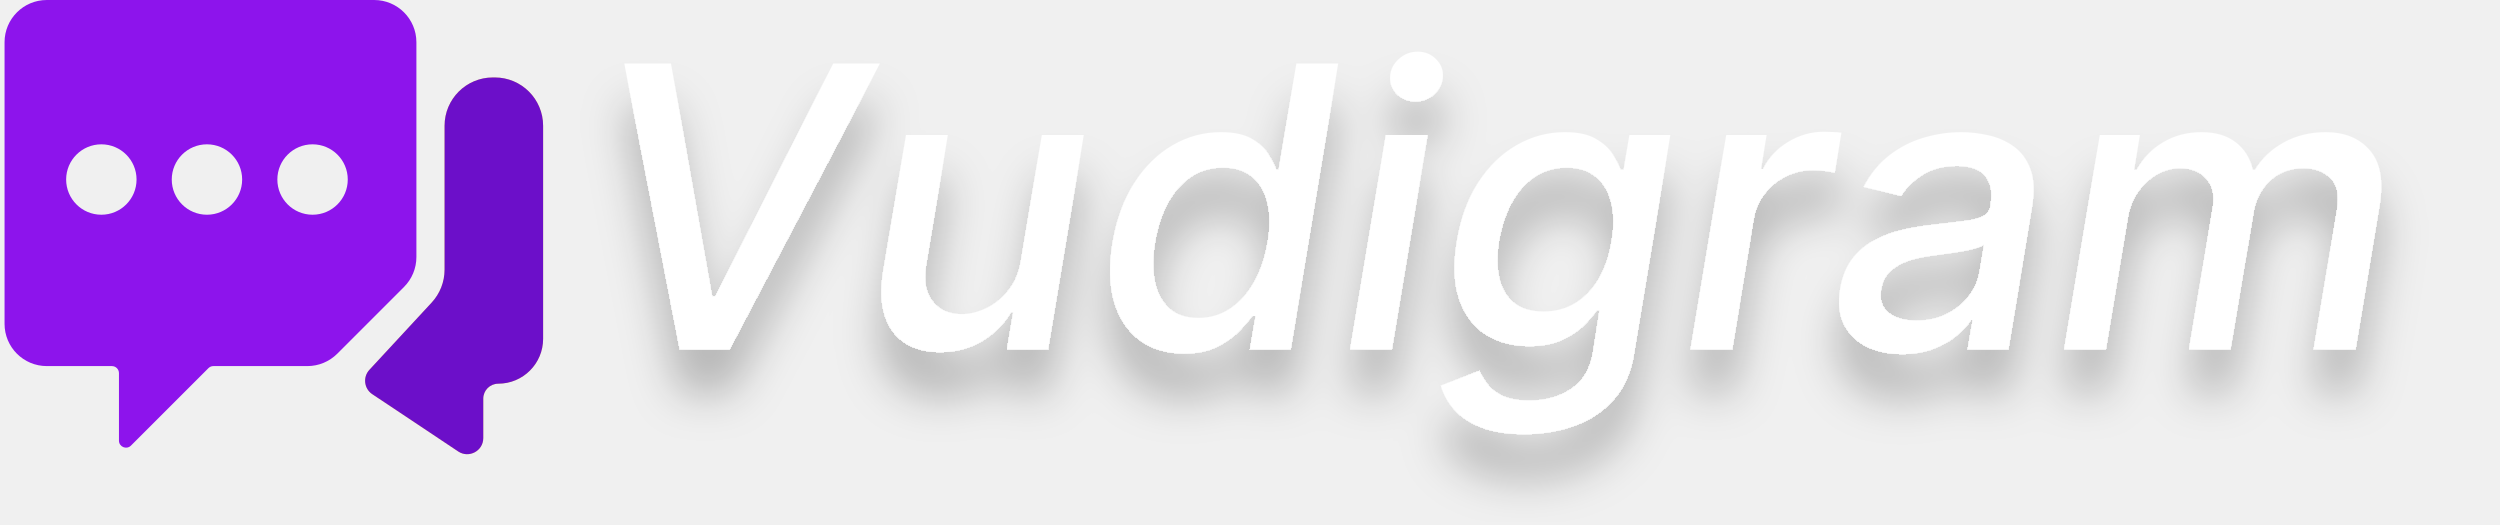
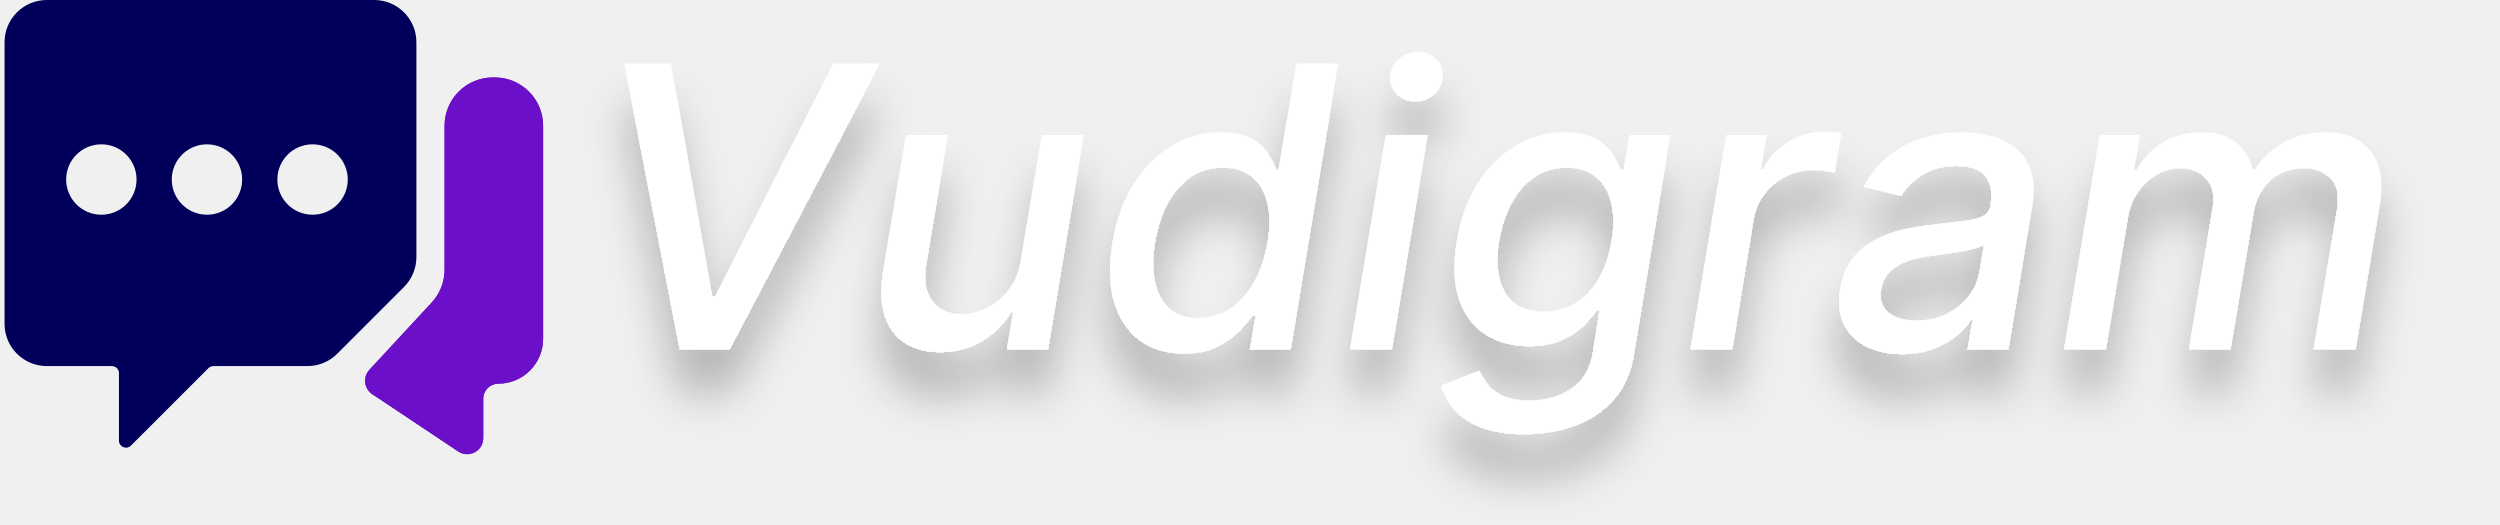
<svg xmlns="http://www.w3.org/2000/svg" width="229" height="48" viewBox="0 0 229 48" fill="none">
-   <path d="M49.75 31.035V11.522C49.75 9.076 47.767 7.094 45.322 7.094H45.15C42.704 7.094 40.722 9.076 40.722 11.522V24.705C40.722 25.82 40.3 26.895 39.543 27.713L33.837 33.876C33.22 34.542 33.345 35.603 34.101 36.107L41.974 41.355C42.954 42.009 44.268 41.305 44.268 40.127V36.516C44.268 35.76 44.882 35.146 45.639 35.146C47.909 35.146 49.75 33.306 49.75 31.035Z" fill="#FFDF6C" />
  <path d="M49.75 31.035V11.522C49.75 9.076 47.767 7.094 45.322 7.094H45.15C42.704 7.094 40.722 9.076 40.722 11.522V24.705C40.722 25.82 40.3 26.895 39.543 27.713L33.837 33.876C33.22 34.542 33.345 35.603 34.101 36.107L41.974 41.355C42.954 42.009 44.268 41.305 44.268 40.127V36.516C44.268 35.76 44.882 35.146 45.639 35.146C47.909 35.146 49.75 33.306 49.75 31.035Z" fill="#6C0FC9" />
-   <path fill-rule="evenodd" clip-rule="evenodd" d="M34.273 0C36.41 0 38.142 1.732 38.142 3.869V23.548C38.142 24.574 37.735 25.558 37.009 26.284L30.892 32.401C30.166 33.126 29.182 33.534 28.156 33.534H19.547C19.376 33.534 19.212 33.602 19.091 33.723L11.997 40.816C11.591 41.223 10.896 40.935 10.896 40.36V34.179C10.896 33.822 10.607 33.534 10.251 33.534H4.286C2.149 33.534 0.417 31.801 0.417 29.665V3.869C0.417 1.732 2.149 0 4.286 0H34.273ZM12.508 16.444C12.508 18.225 11.065 19.669 9.284 19.669C7.503 19.669 6.059 18.225 6.059 16.444C6.059 14.664 7.503 13.22 9.284 13.22C11.065 13.22 12.508 14.664 12.508 16.444ZM22.181 16.444C22.181 18.225 20.738 19.669 18.957 19.669C17.176 19.669 15.733 18.225 15.733 16.444C15.733 14.664 17.176 13.22 18.957 13.22C20.738 13.22 22.181 14.664 22.181 16.444ZM28.63 19.669C30.411 19.669 31.855 18.225 31.855 16.444C31.855 14.664 30.411 13.22 28.63 13.22C26.849 13.22 25.406 14.664 25.406 16.444C25.406 18.225 26.849 19.669 28.63 19.669Z" fill="#8D14EC" />
+   <path d="M49.75 31.035V11.522C49.75 9.076 47.767 7.094 45.322 7.094H45.15C42.704 7.094 40.722 9.076 40.722 11.522V24.705C40.722 25.82 40.3 26.895 39.543 27.713L33.837 33.876C33.22 34.542 33.345 35.603 34.101 36.107L41.974 41.355C42.954 42.009 44.268 41.305 44.268 40.127V36.516C44.268 35.76 44.882 35.146 45.639 35.146C47.909 35.146 49.75 33.306 49.75 31.035Z" fill="#6C0FC9" />
+   <path fill-rule="evenodd" clip-rule="evenodd" d="M34.273 0C36.41 0 38.142 1.732 38.142 3.869V23.548C38.142 24.574 37.735 25.558 37.009 26.284L30.892 32.401C30.166 33.126 29.182 33.534 28.156 33.534H19.547C19.376 33.534 19.212 33.602 19.091 33.723L11.997 40.816C11.591 41.223 10.896 40.935 10.896 40.36V34.179C10.896 33.822 10.607 33.534 10.251 33.534H4.286C2.149 33.534 0.417 31.801 0.417 29.665V3.869C0.417 1.732 2.149 0 4.286 0H34.273ZM12.508 16.444C12.508 18.225 11.065 19.669 9.284 19.669C7.503 19.669 6.059 18.225 6.059 16.444C6.059 14.664 7.503 13.22 9.284 13.22C11.065 13.22 12.508 14.664 12.508 16.444ZM22.181 16.444C22.181 18.225 20.738 19.669 18.957 19.669C17.176 19.669 15.733 18.225 15.733 16.444C15.733 14.664 17.176 13.22 18.957 13.22C20.738 13.22 22.181 14.664 22.181 16.444ZM28.63 19.669C30.411 19.669 31.855 18.225 31.855 16.444C31.855 14.664 30.411 13.22 28.63 13.22C26.849 13.22 25.406 14.664 25.406 16.444C25.406 18.225 26.849 19.669 28.63 19.669Z" fill="#00005B" />
  <g filter="url(#filter0_d_402_15)">
    <path d="M61.458 5.818L65.23 27.142H65.524L76.326 5.818H80.596L66.828 32H62.264L57.188 5.818H61.458ZM93.518 23.857L95.435 12.364H99.27L95.998 32H92.239L92.815 28.599H92.61C91.996 29.648 91.127 30.521 90.002 31.22C88.886 31.91 87.59 32.256 86.116 32.256C84.854 32.256 83.785 31.979 82.907 31.425C82.038 30.862 81.42 30.031 81.053 28.932C80.687 27.832 80.636 26.473 80.9 24.854L82.996 12.364H86.819L84.812 24.393C84.599 25.732 84.799 26.797 85.413 27.59C86.026 28.382 86.921 28.778 88.097 28.778C88.813 28.778 89.555 28.599 90.322 28.241C91.089 27.884 91.766 27.342 92.354 26.618C92.951 25.893 93.339 24.973 93.518 23.857ZM108.459 32.383C106.865 32.383 105.514 31.979 104.407 31.169C103.307 30.351 102.527 29.188 102.067 27.679C101.615 26.162 101.564 24.342 101.914 22.22C102.272 20.098 102.932 18.283 103.895 16.774C104.858 15.266 106.026 14.111 107.398 13.31C108.77 12.508 110.249 12.108 111.834 12.108C113.053 12.108 113.999 12.312 114.672 12.722C115.354 13.122 115.857 13.591 116.181 14.128C116.505 14.665 116.747 15.138 116.909 15.547H117.127L118.75 5.818H122.573L118.226 32H114.493L115.017 28.945H114.698C114.399 29.362 113.986 29.84 113.458 30.376C112.938 30.913 112.273 31.382 111.463 31.783C110.654 32.183 109.652 32.383 108.459 32.383ZM109.75 29.124C110.85 29.124 111.834 28.834 112.703 28.254C113.581 27.666 114.31 26.852 114.889 25.812C115.478 24.773 115.887 23.562 116.117 22.182C116.347 20.818 116.343 19.625 116.104 18.602C115.865 17.579 115.405 16.783 114.723 16.212C114.041 15.641 113.142 15.355 112.026 15.355C110.875 15.355 109.874 15.653 109.022 16.25C108.169 16.847 107.47 17.66 106.925 18.692C106.388 19.723 106.013 20.886 105.8 22.182C105.578 23.494 105.57 24.675 105.774 25.723C105.979 26.771 106.409 27.602 107.066 28.216C107.722 28.821 108.617 29.124 109.75 29.124ZM123.669 32L126.942 12.364H130.764L127.491 32H123.669ZM129.652 9.295C128.987 9.295 128.425 9.074 127.964 8.631C127.513 8.179 127.304 7.642 127.338 7.02C127.372 6.389 127.636 5.852 128.131 5.409C128.625 4.957 129.2 4.732 129.856 4.732C130.521 4.732 131.079 4.957 131.531 5.409C131.983 5.852 132.196 6.389 132.17 7.02C132.136 7.642 131.872 8.179 131.378 8.631C130.892 9.074 130.317 9.295 129.652 9.295ZM139.639 39.773C138.071 39.773 136.759 39.568 135.702 39.159C134.654 38.75 133.827 38.209 133.222 37.535C132.625 36.862 132.212 36.125 131.982 35.324L135.51 33.969C135.681 34.344 135.919 34.74 136.226 35.158C136.533 35.584 136.989 35.946 137.594 36.244C138.208 36.543 139.047 36.692 140.112 36.692C141.561 36.692 142.827 36.338 143.909 35.631C144.992 34.932 145.661 33.815 145.916 32.281L146.517 28.421H146.274C145.985 28.838 145.584 29.303 145.073 29.814C144.561 30.325 143.901 30.768 143.091 31.143C142.282 31.518 141.276 31.706 140.074 31.706C138.523 31.706 137.185 31.344 136.06 30.619C134.943 29.886 134.142 28.808 133.657 27.385C133.171 25.953 133.103 24.193 133.452 22.105C133.793 20.017 134.441 18.227 135.395 16.736C136.358 15.244 137.526 14.102 138.898 13.31C140.279 12.508 141.757 12.108 143.334 12.108C144.553 12.108 145.503 12.312 146.185 12.722C146.875 13.122 147.387 13.591 147.719 14.128C148.051 14.665 148.294 15.138 148.448 15.547H148.729L149.253 12.364H152.999L149.675 32.435C149.402 34.122 148.784 35.507 147.821 36.59C146.867 37.672 145.678 38.473 144.255 38.993C142.84 39.513 141.301 39.773 139.639 39.773ZM141.378 28.535C142.469 28.535 143.441 28.28 144.293 27.768C145.154 27.249 145.87 26.507 146.441 25.544C147.012 24.572 147.408 23.409 147.63 22.054C147.851 20.733 147.838 19.57 147.591 18.564C147.353 17.558 146.888 16.774 146.198 16.212C145.516 15.641 144.625 15.355 143.526 15.355C142.367 15.355 141.361 15.653 140.509 16.25C139.657 16.838 138.962 17.639 138.425 18.653C137.897 19.668 137.526 20.801 137.313 22.054C137.108 23.341 137.112 24.47 137.326 25.442C137.547 26.413 137.99 27.172 138.655 27.717C139.32 28.263 140.228 28.535 141.378 28.535ZM154.853 32L158.125 12.364H161.82L161.296 15.483H161.5C162.029 14.426 162.8 13.595 163.814 12.99C164.828 12.376 165.911 12.07 167.061 12.07C167.309 12.07 167.59 12.078 167.905 12.095C168.22 12.104 168.476 12.125 168.672 12.159L168.059 15.815C167.914 15.773 167.649 15.726 167.266 15.675C166.882 15.615 166.486 15.585 166.077 15.585C165.182 15.585 164.351 15.777 163.584 16.16C162.817 16.535 162.174 17.06 161.654 17.733C161.134 18.398 160.797 19.156 160.644 20.009L158.675 32H154.853ZM174.227 32.435C172.983 32.435 171.896 32.205 170.967 31.744C170.038 31.276 169.352 30.598 168.909 29.712C168.465 28.825 168.35 27.739 168.563 26.452C168.751 25.344 169.117 24.432 169.663 23.716C170.217 23 170.89 22.433 171.683 22.016C172.475 21.59 173.336 21.27 174.265 21.057C175.194 20.844 176.132 20.686 177.078 20.584C178.271 20.447 179.238 20.332 179.98 20.239C180.73 20.145 181.292 20 181.667 19.804C182.042 19.599 182.268 19.267 182.345 18.807V18.717C182.524 17.609 182.362 16.749 181.859 16.135C181.365 15.513 180.504 15.202 179.277 15.202C177.998 15.202 176.924 15.483 176.055 16.046C175.194 16.608 174.559 17.239 174.15 17.938L170.724 17.119C171.338 15.926 172.117 14.963 173.063 14.23C174.018 13.489 175.062 12.952 176.196 12.619C177.329 12.278 178.488 12.108 179.673 12.108C180.457 12.108 181.271 12.202 182.115 12.389C182.958 12.568 183.725 12.901 184.416 13.386C185.115 13.872 185.635 14.567 185.975 15.47C186.316 16.365 186.367 17.528 186.129 18.96L183.968 32H180.235L180.696 29.315H180.542C180.218 29.81 179.767 30.296 179.187 30.773C178.616 31.25 177.917 31.646 177.09 31.962C176.264 32.277 175.309 32.435 174.227 32.435ZM175.531 29.366C176.596 29.366 177.538 29.158 178.356 28.74C179.183 28.322 179.852 27.777 180.363 27.104C180.875 26.422 181.194 25.693 181.322 24.918L181.744 22.386C181.582 22.523 181.296 22.646 180.887 22.757C180.487 22.868 180.035 22.966 179.532 23.051C179.029 23.136 178.535 23.209 178.049 23.268C177.572 23.328 177.176 23.384 176.86 23.435C176.11 23.528 175.407 23.686 174.751 23.908C174.103 24.129 173.562 24.449 173.127 24.866C172.693 25.276 172.42 25.821 172.309 26.503C172.156 27.449 172.382 28.165 172.987 28.651C173.6 29.128 174.448 29.366 175.531 29.366ZM189.072 32L192.345 12.364H196.014L195.477 15.56H195.72C196.317 14.477 197.126 13.633 198.149 13.028C199.18 12.415 200.348 12.108 201.652 12.108C202.947 12.108 203.991 12.415 204.784 13.028C205.585 13.642 206.109 14.486 206.356 15.56H206.561C207.192 14.503 208.074 13.663 209.207 13.041C210.341 12.419 211.615 12.108 213.03 12.108C214.794 12.108 216.149 12.671 217.095 13.796C218.05 14.912 218.339 16.591 217.964 18.832L215.766 32H211.93L214.078 19.19C214.291 17.852 214.087 16.889 213.464 16.301C212.842 15.704 212.028 15.406 211.023 15.406C209.778 15.406 208.747 15.79 207.929 16.557C207.111 17.315 206.608 18.291 206.42 19.484L204.311 32H200.514L202.7 18.947C202.871 17.874 202.675 17.017 202.112 16.378C201.558 15.73 200.749 15.406 199.683 15.406C198.959 15.406 198.256 15.598 197.574 15.982C196.9 16.365 196.325 16.893 195.848 17.567C195.371 18.24 195.06 19.016 194.915 19.893L192.895 32H189.072Z" fill="white" />
  </g>
  <defs>
    <filter id="filter0_d_402_15" x="53.188" y="4.732" width="169.338" height="43.041" filterUnits="userSpaceOnUse" color-interpolation-filters="sRGB">
      <feFlood flood-opacity="0" result="BackgroundImageFix" />
      <feColorMatrix in="SourceAlpha" type="matrix" values="0 0 0 0 0 0 0 0 0 0 0 0 0 0 0 0 0 0 127 0" result="hardAlpha" />
      <feOffset dy="4" />
      <feGaussianBlur stdDeviation="2" />
      <feComposite in2="hardAlpha" operator="out" />
      <feColorMatrix type="matrix" values="0 0 0 0 0 0 0 0 0 0 0 0 0 0 0 0 0 0 0.25 0" />
      <feBlend mode="normal" in2="BackgroundImageFix" result="effect1_dropShadow_402_15" />
      <feBlend mode="normal" in="SourceGraphic" in2="effect1_dropShadow_402_15" result="shape" />
    </filter>
  </defs>
</svg>
